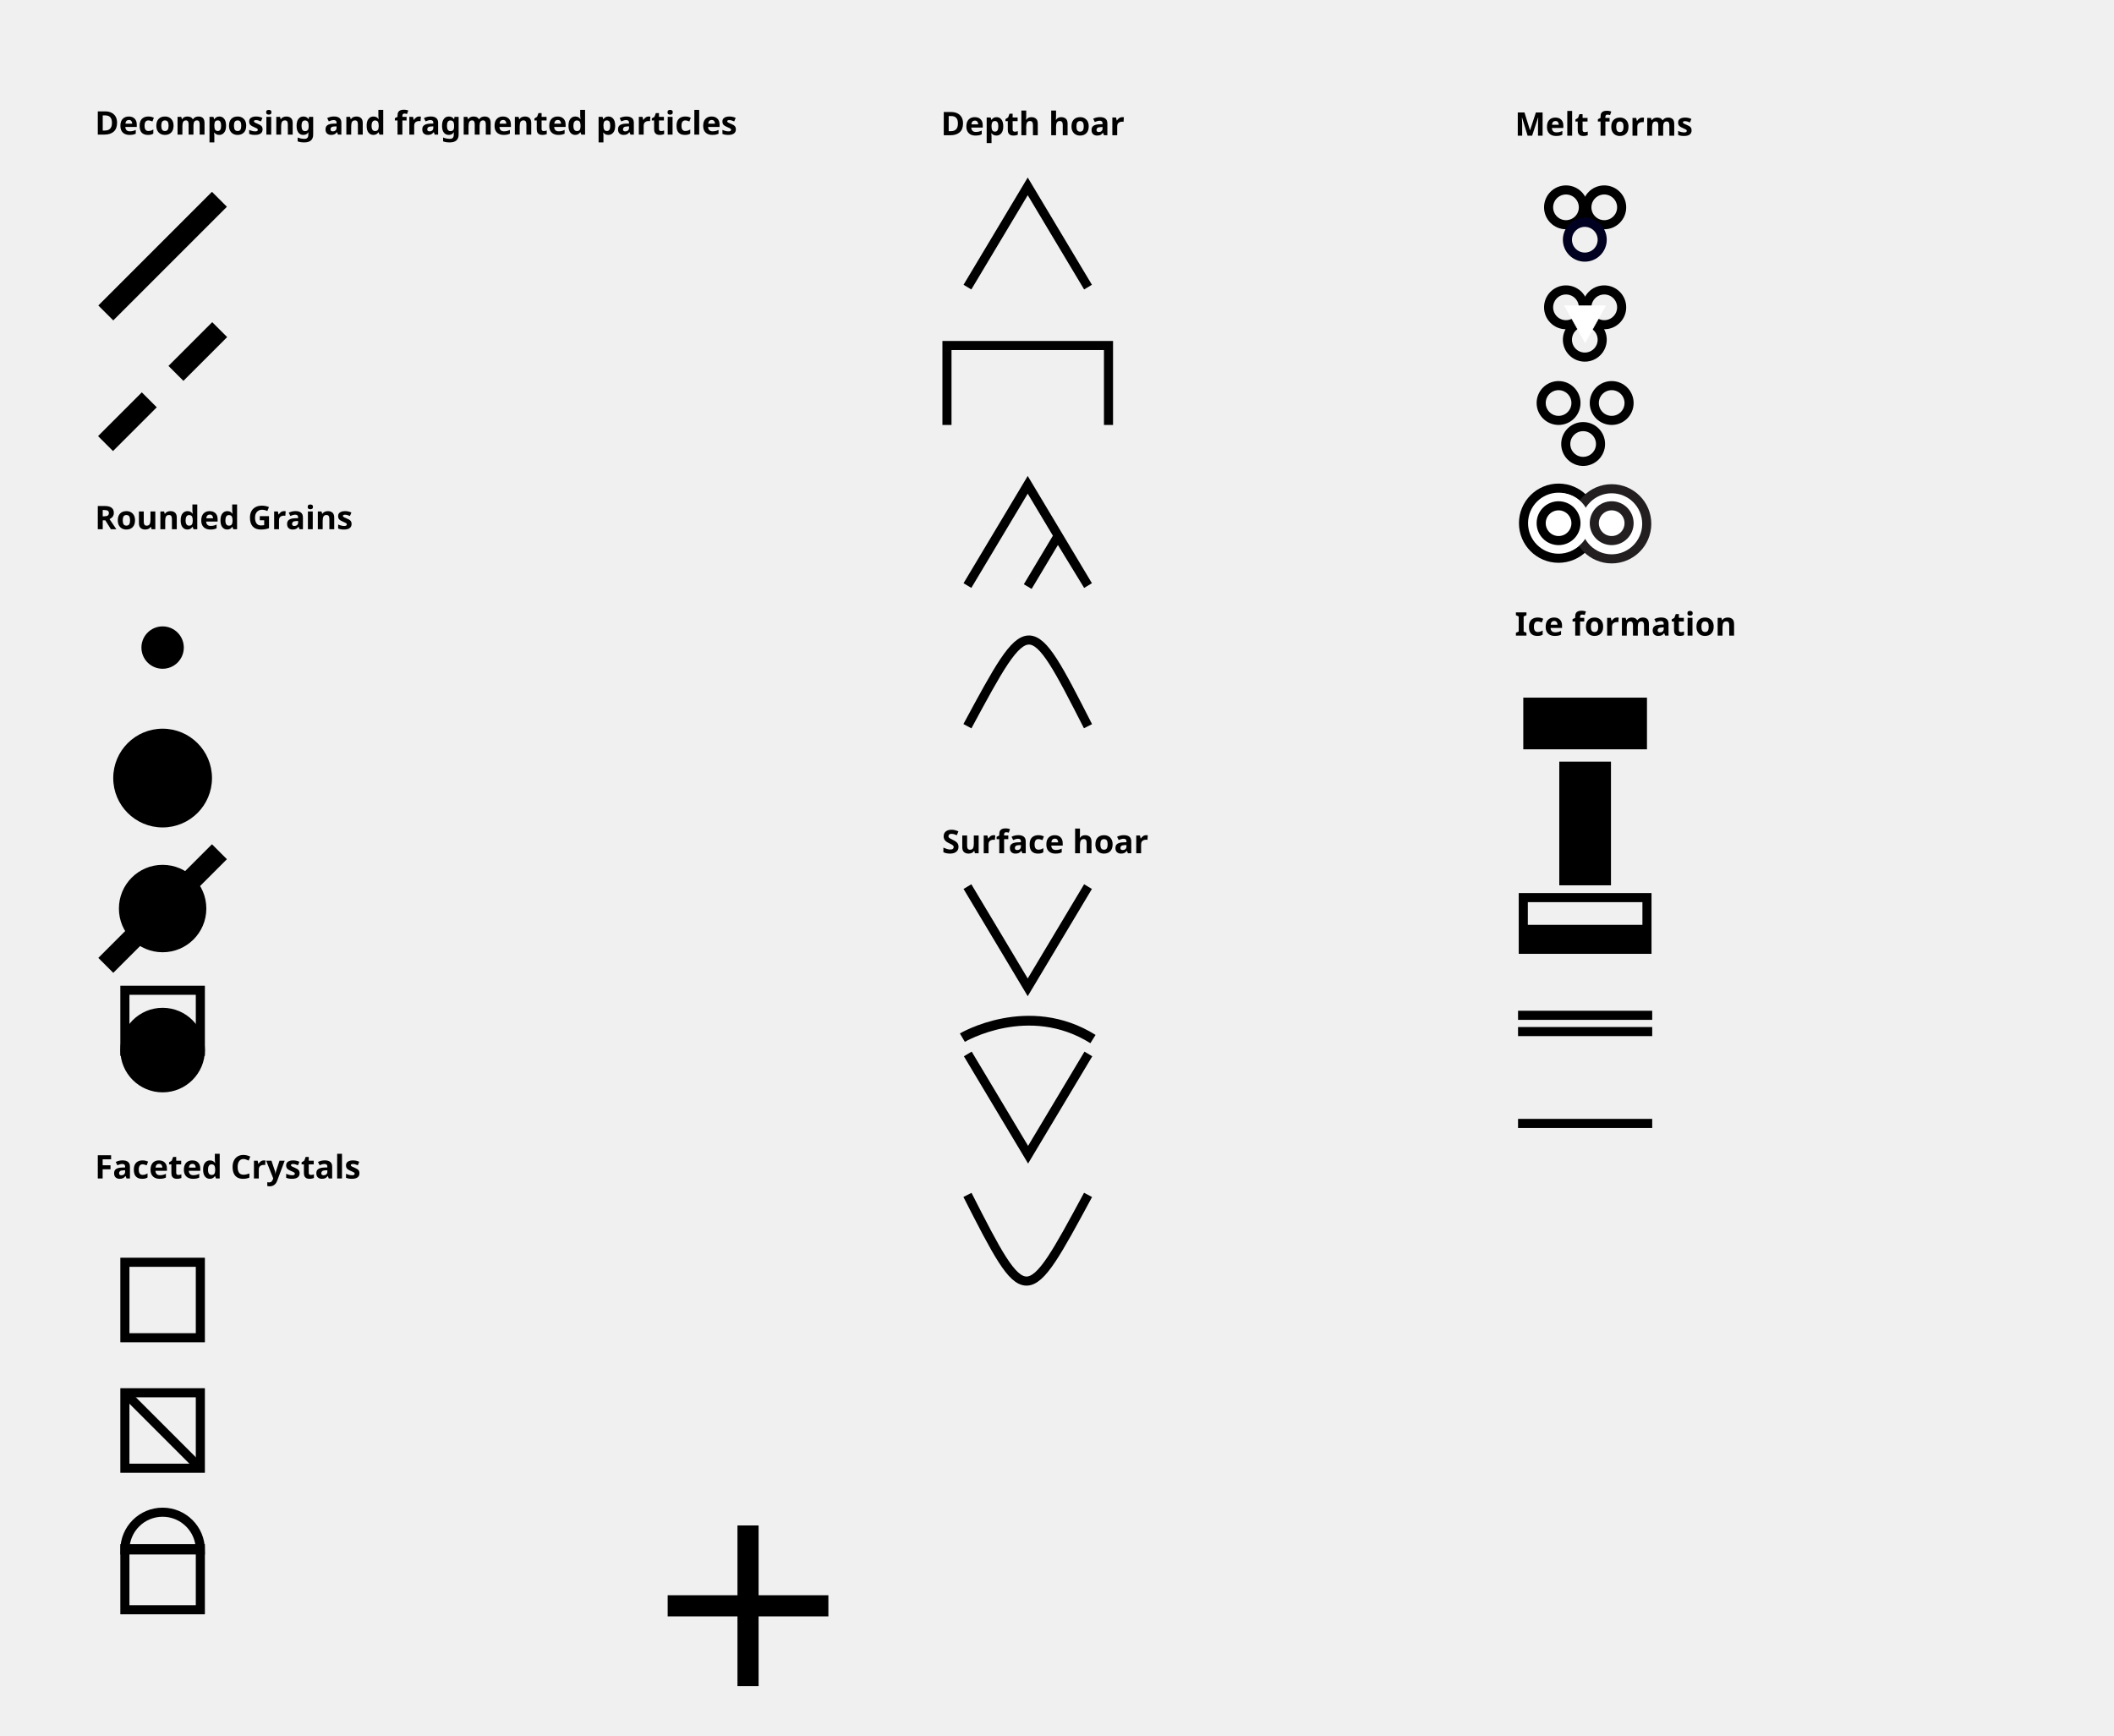
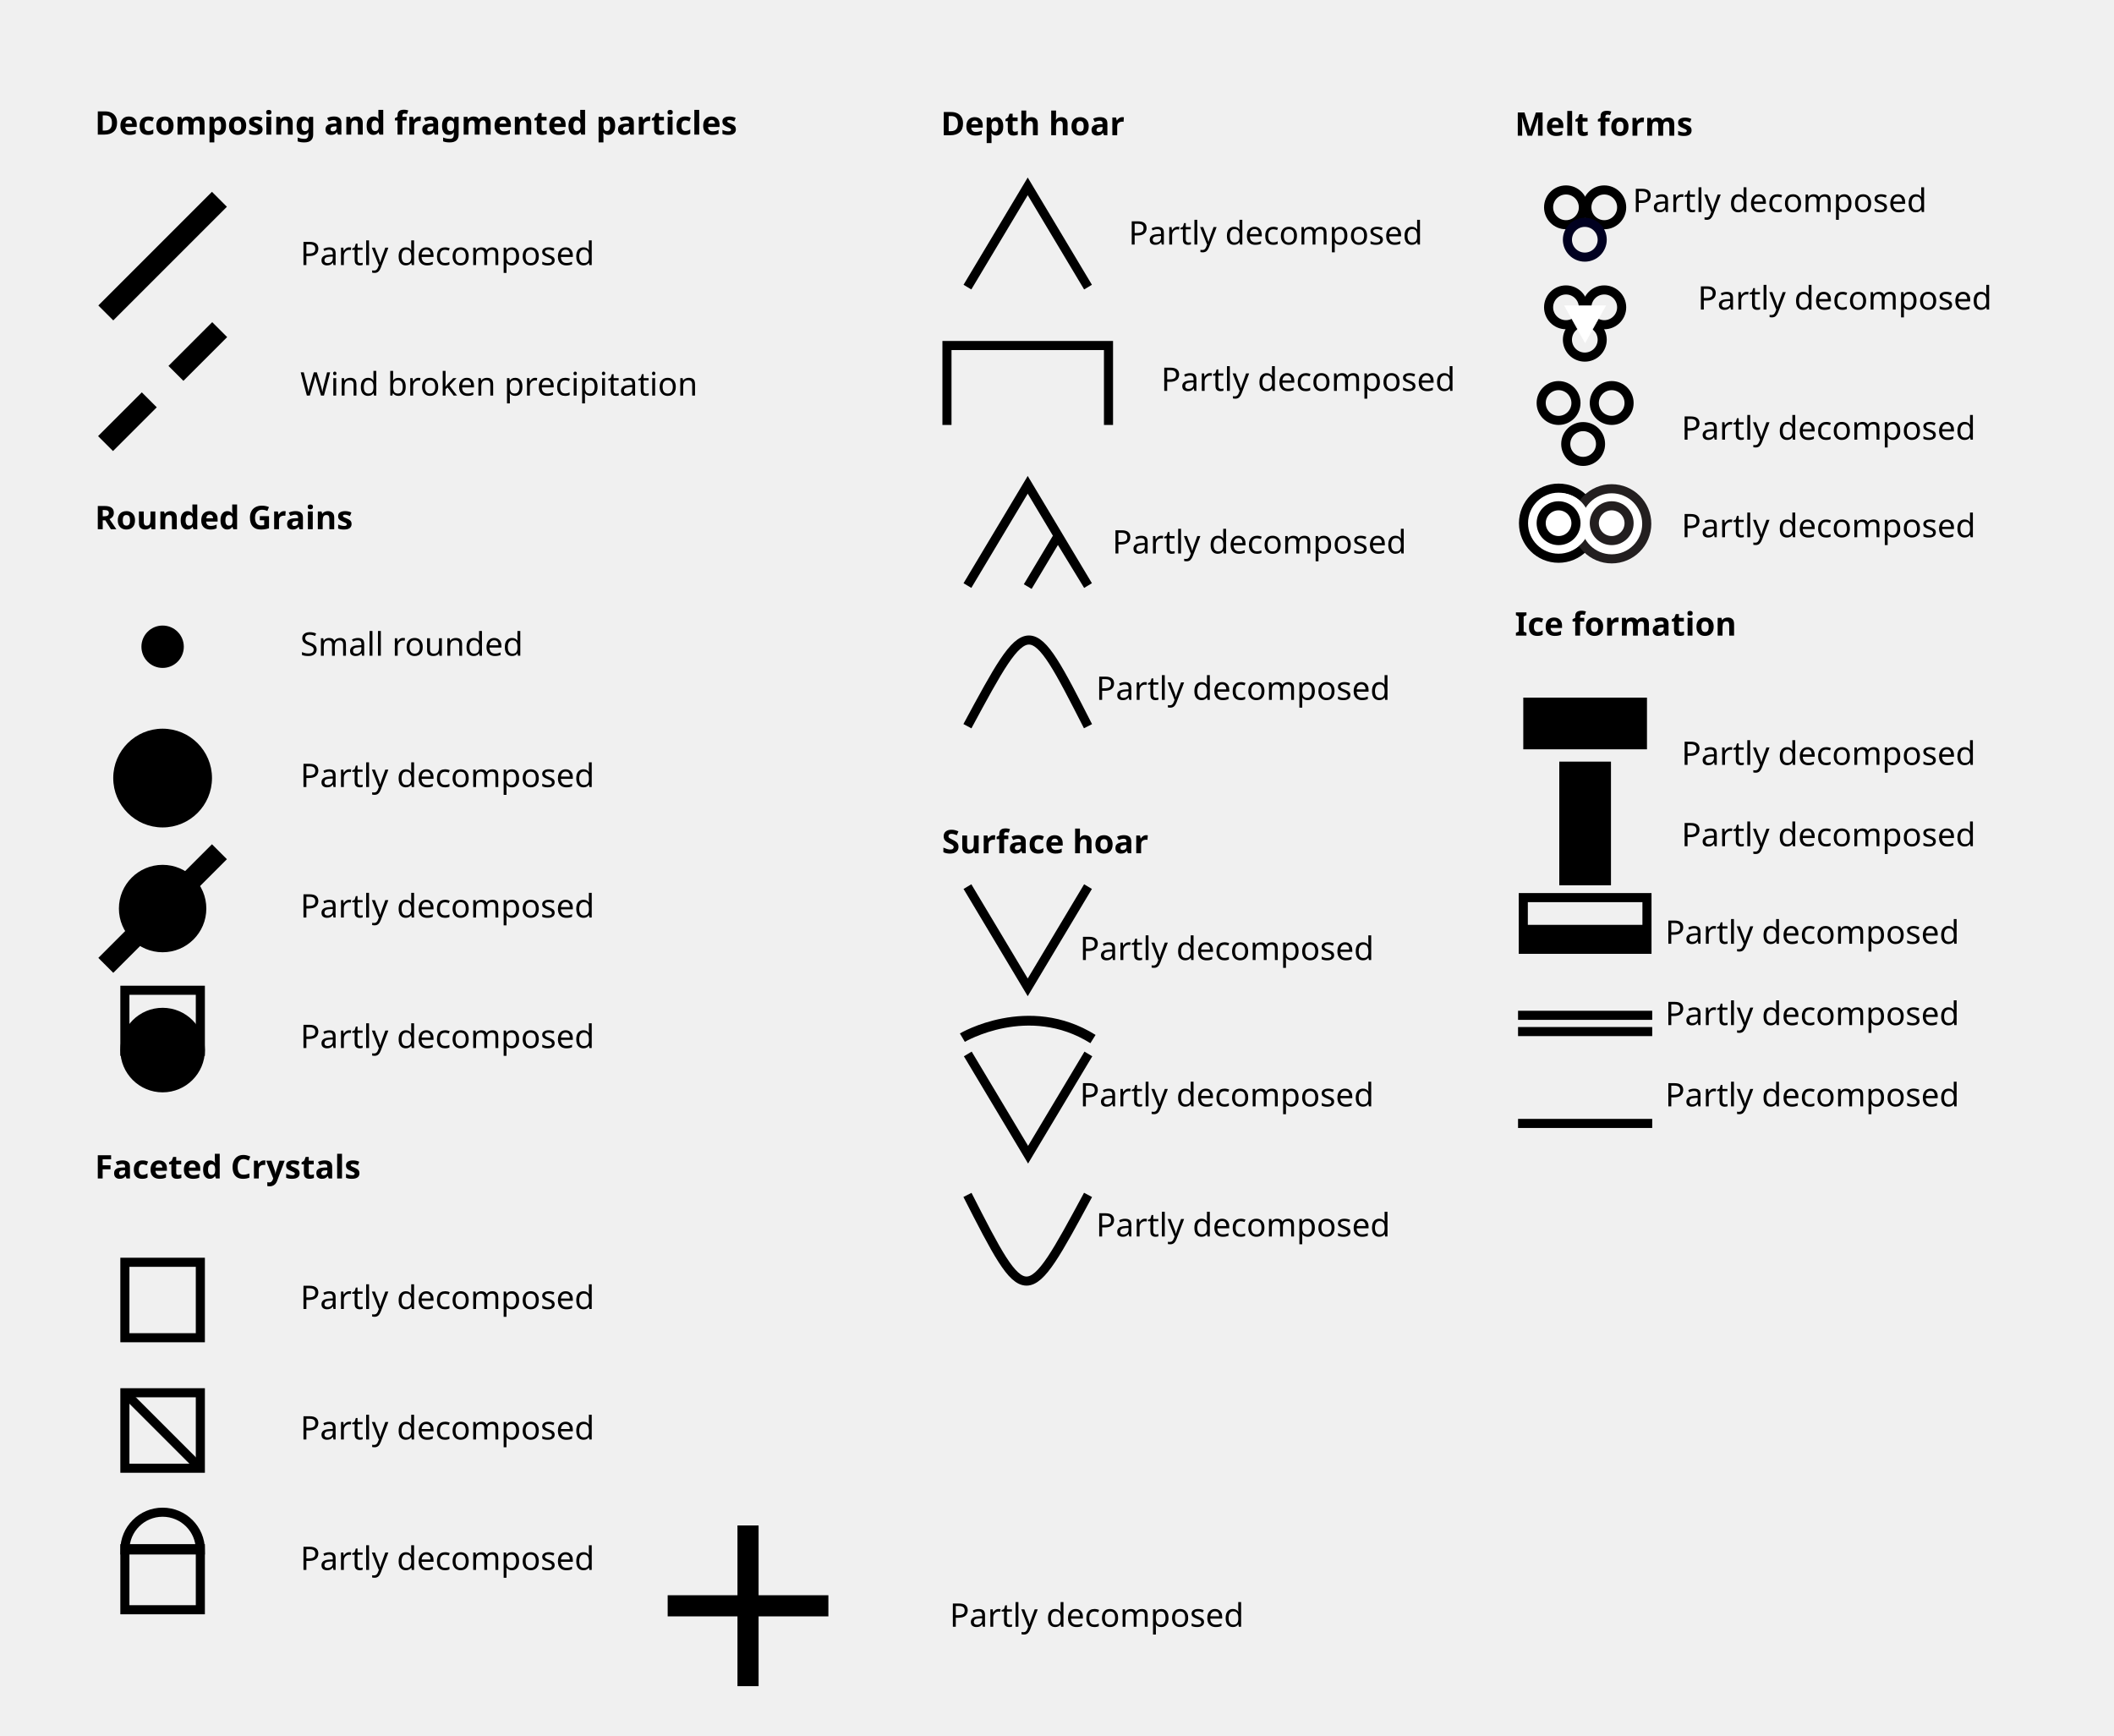
<svg xmlns="http://www.w3.org/2000/svg" id="svg3336" version="1.1" xml:space="preserve" width="2600" height="2135" viewBox="0 0 2600 2135">
  <defs id="defs3340">
    <clipPath clipPathUnits="userSpaceOnUse" id="clipPath3350">
      <path d="m 0,1708 2080,0 L 2080,0 0,0 0,1708 Z" id="path3352" />
    </clipPath>
    <clipPath clipPathUnits="userSpaceOnUse" id="clipPath3358">
      <path d="m 1173.13,261.387 171.69,0 0,-159.383 -171.69,0 0,159.383 z" id="path3360" />
    </clipPath>
    <clipPath clipPathUnits="userSpaceOnUse" id="clipPath3362">
      <path d="m 1173.13,261.387 171.69,0 0,-159.383 -171.69,0 0,159.383 z" id="path3364" />
    </clipPath>
    <mask maskUnits="userSpaceOnUse" x="0" y="0" width="1" height="1" id="mask3366">
      <g id="g3368">
        <g clip-path="url(#clipPath3358)" id="g3370">
          <path d="m 1173.127,261.387 171.692,0 0,-159.383 -171.692,0 0,159.383 z" style="fill:#000000;fill-opacity:1;fill-rule:nonzero;stroke:none" id="path3372" />
          <g id="g3374">
            <g id="g3376" />
            <g id="g3378">
              <g clip-path="url(#clipPath3362)" id="g3380">
                <g transform="translate(1215.862,219.0068)" id="g3382">
                  <path d="M 0,0 43.071,-77.333 86.142,0 0,0 Z" style="fill:#ffffff;fill-opacity:1;fill-rule:nonzero;stroke:none" id="path3384" />
                </g>
                <g transform="translate(1215.862,219.0068)" id="g3386">
                  <path d="M 0,0 43.071,-77.333 86.142,0 0,0 Z" style="fill:none;stroke:#ffffff;stroke-width:1;stroke-linecap:butt;stroke-linejoin:miter;stroke-miterlimit:10;stroke-dasharray:none;stroke-opacity:1" id="path3388" />
                </g>
              </g>
            </g>
          </g>
        </g>
      </g>
    </mask>
    <clipPath clipPathUnits="userSpaceOnUse" id="clipPath3394">
      <path d="m 1173.13,261.387 171.69,0 0,-159.383 -171.69,0 0,159.383 z" id="path3396" />
    </clipPath>
    <clipPath clipPathUnits="userSpaceOnUse" id="clipPath3420">
      <path d="m 0,1708 2080,0 L 2080,0 0,0 0,1708 Z" id="path3422" />
    </clipPath>
  </defs>
  <g id="g3344" transform="matrix(1.25,0,0,-1.25,0,2135)">
    <path d="m 197.123,391.768 -74.245,0 0,74.245 74.245,0 0,-74.245 z" style="fill:none;stroke:#000000;stroke-width:8.946;stroke-linecap:butt;stroke-linejoin:miter;stroke-miterlimit:10;stroke-dasharray:none;stroke-opacity:1" id="path3414" />
    <g id="g4685" transform="matrix(0.6889301,0,0,0.6889301,-177.4937,-490.5619)">
      <path d="m 543.765,977.662 -58.879,0 -48.89,0 c 0,29.759 24.125,53.885 53.885,53.885 29.76,0 53.885,-24.125 53.885,-53.885 z" style="fill:none;stroke:#000000;stroke-width:12.985;stroke-linecap:butt;stroke-linejoin:miter;stroke-miterlimit:10;stroke-dasharray:none;stroke-opacity:1" id="path3426" />
      <path id="path3428" style="fill:none;stroke:#000000;stroke-width:12.985;stroke-linecap:butt;stroke-linejoin:miter;stroke-miterlimit:10;stroke-dasharray:none;stroke-opacity:1" d="m 543.766,892.235 -107.769,0 0,87.214 107.769,0 0,-87.214 z" />
    </g>
    <path id="path3440" style="fill:#000000;fill-opacity:1;stroke:none;stroke-width:12.985;stroke-linecap:butt;stroke-linejoin:miter;stroke-miterlimit:10;stroke-dasharray:none;stroke-opacity:1" d="m 208.581,942.445 c 0,-26.83 -21.75,-48.581 -48.581,-48.581 -26.83,0 -48.581,21.75 -48.581,48.581 0,26.83 21.75,48.581 48.581,48.581 26.831,0 48.581,-21.75 48.581,-48.581 z" />
    <g id="g4610" transform="matrix(0.6889301,0,0,0.6889301,-170.6865,392.4316)">
      <path d="m 542.427,612 c 0,-34.478 -27.95,-62.427 -62.427,-62.427 -34.478,0 -62.427,27.95 -62.427,62.427 0,34.478 27.95,62.427 62.427,62.427 34.478,0 62.427,-27.95 62.427,-62.427 z" style="fill:#000000;fill-opacity:1;stroke:none;stroke-width:12.985;stroke-linecap:butt;stroke-linejoin:miter;stroke-miterlimit:10;stroke-dasharray:none;stroke-opacity:1" id="path3448" />
      <path d="m 563.975,681.058 -153.118,-153.118 -12.156,12.155 153.118,153.119 12.156,-12.156 z" style="fill:#000000;fill-opacity:1;fill-rule:nonzero;stroke:none" id="path3452" />
      <path d="m 562.637,682.481 -153.118,-153.118 -12.156,12.155 153.118,153.119 12.156,-12.156 z" style="fill:none;stroke:#000000;stroke-width:12.985;stroke-linecap:butt;stroke-linejoin:miter;stroke-miterlimit:10;stroke-dasharray:none;stroke-opacity:1" id="path3456" />
    </g>
    <g id="g4654" transform="matrix(0.6889301,0,0,0.6889301,-319.2122,22.99255)">
      <path d="m 641.704,1031.547 107.769,0 0,-87.214 -107.769,0 0,87.214 z" style="fill:none;stroke:#000000;stroke-width:12.985;stroke-linecap:butt;stroke-linejoin:miter;stroke-miterlimit:10;stroke-dasharray:none;stroke-opacity:1" id="path3460" />
      <path d="m 641.704,946.12 c 0,29.76 24.125,53.885 53.885,53.885 29.76,0 53.885,-24.125 53.885,-53.885 0,-29.759 -24.125,-53.885 -53.885,-53.885 -29.76,0 -53.885,24.125 -53.885,53.885" style="fill:#000000;fill-opacity:1;fill-rule:nonzero;stroke:none" id="path3464" />
      <path d="m 641.704,946.12 c 0,29.76 24.125,53.885 53.885,53.885 29.76,0 53.885,-24.125 53.885,-53.885 0,-29.759 -24.125,-53.885 -53.885,-53.885 -29.76,0 -53.885,24.125 -53.885,53.885 z" style="fill:none;stroke:#000000;stroke-width:12.985;stroke-linecap:butt;stroke-linejoin:miter;stroke-miterlimit:10;stroke-dasharray:none;stroke-opacity:1" id="path3468" />
    </g>
    <path id="path3472" style="fill:none;stroke:#000000;stroke-width:8.946;stroke-linecap:butt;stroke-linejoin:miter;stroke-miterlimit:10;stroke-dasharray:none;stroke-opacity:1" d="m 951.876,1425.51 59.324,99.124 59.324,-99.124" />
    <g id="g3474" transform="matrix(0.4708256,0,0,0.4708256,1090.668,1289.885)">
      <path d="m 0,0 0,166 -337.57,0 0,-166" style="fill:none;stroke:#000000;stroke-width:19;stroke-linecap:butt;stroke-linejoin:miter;stroke-miterlimit:10;stroke-dasharray:none;stroke-opacity:1" id="path3476" />
    </g>
    <path id="path3480" style="fill:none;stroke:#000000;stroke-width:8.946;stroke-linecap:butt;stroke-linejoin:miter;stroke-miterlimit:10;stroke-dasharray:none;stroke-opacity:1" d="m 1011.2,1130.844 29.662,49.562 29.662,-48.544 -59.324,99.124 -59.324,-99.124" />
    <g id="g3482" transform="matrix(0.4708256,0,0,0.4708256,951.876,835.6547)">
      <path d="M 0,0 126,-210.532 252,0" style="fill:none;stroke:#000000;stroke-width:19;stroke-linecap:butt;stroke-linejoin:miter;stroke-miterlimit:10;stroke-dasharray:none;stroke-opacity:1" id="path3484" />
    </g>
    <g id="g4634" transform="matrix(0.6889301,0,0,0.6889301,1130.031,1254.62)">
      <path d="m 621.081,219.177 c 0,-13.718 -11.121,-24.839 -24.839,-24.839 -13.719,0 -24.839,11.121 -24.839,24.839 0,13.718 11.121,24.839 24.839,24.839 13.719,0 24.839,-11.121 24.839,-24.839 z" style="fill:none;stroke:#000000;stroke-width:12.985;stroke-linecap:butt;stroke-linejoin:miter;stroke-miterlimit:10;stroke-dasharray:none;stroke-opacity:1" id="path3488" />
      <path d="m 675.755,219.177 c 0,-13.718 -11.121,-24.839 -24.839,-24.839 -13.719,0 -24.839,11.121 -24.839,24.839 0,13.718 11.121,24.839 24.839,24.839 13.719,0 24.839,-11.121 24.839,-24.839 z" style="fill:none;stroke:#000000;stroke-width:12.985;stroke-linecap:butt;stroke-linejoin:miter;stroke-miterlimit:10;stroke-dasharray:none;stroke-opacity:1" id="path3492" />
      <path d="m 647.971,172.916 c 0,-13.718 -11.121,-24.839 -24.839,-24.839 -13.719,0 -24.839,11.121 -24.839,24.839 0,13.718 11.121,24.839 24.839,24.839 13.719,0 24.839,-11.121 24.839,-24.839 z" style="fill:none;stroke:#000000;stroke-width:12.985;stroke-linecap:butt;stroke-linejoin:miter;stroke-miterlimit:10;stroke-dasharray:none;stroke-opacity:1" id="path3496" />
      <g transform="matrix(0.6834156,0,0,0.6834156,652.9868,221.5459)" id="g3498">
        <path id="path3500" style="fill:#ffffff;fill-opacity:1;fill-rule:nonzero;stroke:none" d="M 0,0 -86.142,0 -43.071,-77.333 0,0 Z" />
      </g>
      <g transform="matrix(0.6834156,0,0,0.6834156,652.9868,221.5459)" id="g3502">
        <path id="path3504" style="fill:none;stroke:#ffffff;stroke-width:1;stroke-linecap:butt;stroke-linejoin:miter;stroke-miterlimit:10;stroke-dasharray:none;stroke-opacity:1" d="M 0,0 -86.142,0 -43.071,-77.333 0,0 Z" />
      </g>
    </g>
    <g id="g4661" transform="matrix(0.6889301,0,0,0.6889301,897.6626,1036.111)">
      <g transform="matrix(0.6834156,0,0,0.6834156,947.7772,399.6911)" id="g3506">
        <path id="path3508" style="fill:none;stroke:#000000;stroke-width:19;stroke-linecap:butt;stroke-linejoin:miter;stroke-miterlimit:10;stroke-dasharray:none;stroke-opacity:1" d="m 0,0 c 0,-20.073 -16.272,-36.346 -36.346,-36.346 -20.074,0 -36.346,16.273 -36.346,36.346 0,20.073 16.272,36.346 36.346,36.346 C -16.272,36.346 0,20.073 0,0 Z" />
      </g>
      <g transform="matrix(0.6834156,0,0,0.6834156,1023.636,399.6911)" id="g3510">
        <path id="path3512" style="fill:none;stroke:#000000;stroke-width:19;stroke-linecap:butt;stroke-linejoin:miter;stroke-miterlimit:10;stroke-dasharray:none;stroke-opacity:1" d="m 0,0 c 0,-20.073 -16.272,-36.346 -36.346,-36.346 -20.074,0 -36.346,16.273 -36.346,36.346 0,20.073 16.272,36.346 36.346,36.346 C -16.272,36.346 0,20.073 0,0 Z" />
      </g>
      <g transform="matrix(0.6834156,0,0,0.6834156,982.868,341.139)" id="g3514">
        <path id="path3516" style="fill:none;stroke:#000000;stroke-width:19;stroke-linecap:butt;stroke-linejoin:miter;stroke-miterlimit:10;stroke-dasharray:none;stroke-opacity:1" d="m 0,0 c 0,-20.073 -16.272,-36.346 -36.346,-36.346 -20.074,0 -36.346,16.273 -36.346,36.346 0,20.073 16.272,36.346 36.346,36.346 C -16.272,36.346 0,20.073 0,0 Z" />
      </g>
    </g>
    <g id="g4669" transform="matrix(0.6889301,0,0,0.6889301,728.3096,934.9727)">
      <g transform="matrix(0.6834156,0,0,0.6834156,1218.836,374.8512)" id="g3518">
        <path id="path3520" style="fill:#ffffff;fill-opacity:1;fill-rule:nonzero;stroke:none" d="m 0,0 c 0,-40.468 -32.807,-73.273 -73.275,-73.273 -40.469,0 -73.277,32.805 -73.277,73.273 0,40.469 32.808,73.274 73.277,73.274 C -32.807,73.274 0,40.469 0,0" />
      </g>
      <g transform="matrix(0.6834156,0,0,0.6834156,1218.836,374.8512)" id="g3522">
        <path id="path3524" style="fill:none;stroke:#000000;stroke-width:19;stroke-linecap:butt;stroke-linejoin:miter;stroke-miterlimit:10;stroke-dasharray:none;stroke-opacity:1" d="m 0,0 c 0,-40.468 -32.807,-73.273 -73.275,-73.273 -40.469,0 -73.277,32.805 -73.277,73.273 0,40.469 32.808,73.274 73.277,73.274 C -32.807,73.274 0,40.469 0,0 Z" />
      </g>
      <g transform="matrix(0.6834156,0,0,0.6834156,1294.695,373.9803)" id="g3526">
        <path id="path3528" style="fill:#ffffff;fill-opacity:1;fill-rule:nonzero;stroke:none" d="m 0,0 c 0,-40.468 -32.807,-73.273 -73.275,-73.273 -40.469,0 -73.278,32.805 -73.278,73.273 0,40.469 32.809,73.274 73.278,73.274 C -32.807,73.274 0,40.469 0,0" />
      </g>
      <g transform="matrix(0.6834156,0,0,0.6834156,1294.695,373.9803)" id="g3530">
        <path id="path3532" style="fill:none;stroke:#231f20;stroke-width:19;stroke-linecap:butt;stroke-linejoin:miter;stroke-miterlimit:10;stroke-dasharray:none;stroke-opacity:1" d="m 0,0 c 0,-40.468 -32.807,-73.273 -73.275,-73.273 -40.469,0 -73.278,32.805 -73.278,73.273 0,40.469 32.809,73.274 73.278,73.274 C -32.807,73.274 0,40.469 0,0 Z" />
      </g>
      <g transform="matrix(0.6834156,0,0,0.6834156,1213.501,375.3471)" id="g3534">
        <path id="path3536" style="fill:#ffffff;fill-opacity:1;fill-rule:nonzero;stroke:none" d="m 0,0 c 0,-34.316 -27.82,-62.136 -62.137,-62.136 -34.317,0 -62.137,27.82 -62.137,62.136 0,34.316 27.82,62.136 62.137,62.136 C -27.82,62.136 0,34.316 0,0" />
      </g>
      <g transform="matrix(0.6834156,0,0,0.6834156,1193.598,374.8519)" id="g3538">
        <path id="path3540" style="fill:none;stroke:#000000;stroke-width:19;stroke-linecap:butt;stroke-linejoin:miter;stroke-miterlimit:10;stroke-dasharray:none;stroke-opacity:1" d="m 0,0 c 0,-20.073 -16.273,-36.346 -36.347,-36.346 -20.073,0 -36.346,16.273 -36.346,36.346 0,20.073 16.273,36.346 36.346,36.346 C -16.273,36.346 0,20.073 0,0 Z" />
      </g>
      <g transform="matrix(0.6834156,0,0,0.6834156,1269.457,374.8519)" id="g3542">
        <path id="path3544" style="fill:none;stroke:#231f20;stroke-width:19;stroke-linecap:butt;stroke-linejoin:miter;stroke-miterlimit:10;stroke-dasharray:none;stroke-opacity:1" d="m 0,0 c 0,-20.073 -16.273,-36.346 -36.347,-36.346 -20.073,0 -36.346,16.273 -36.346,36.346 0,20.073 16.273,36.346 36.346,36.346 C -16.273,36.346 0,20.073 0,0 Z" />
      </g>
    </g>
    <g id="g4646" transform="matrix(0.6889301,0,0,0.6889301,1121.229,1233.024)">
      <path d="m 633.858,393.33 c 0,-13.718 -11.121,-24.839 -24.839,-24.839 -13.719,0 -24.839,11.121 -24.839,24.839 0,13.718 11.121,24.839 24.839,24.839 13.719,0 24.839,-11.121 24.839,-24.839 z" style="fill:none;stroke:#000000;stroke-width:12.985;stroke-linecap:butt;stroke-linejoin:miter;stroke-miterlimit:10;stroke-dasharray:none;stroke-opacity:1" id="path3548" />
      <path d="m 688.531,393.33 c 0,-13.718 -11.121,-24.839 -24.839,-24.839 -13.719,0 -24.839,11.121 -24.839,24.839 0,13.718 11.121,24.839 24.839,24.839 13.719,0 24.839,-11.121 24.839,-24.839 z" style="fill:none;stroke:#000000;stroke-width:12.985;stroke-linecap:butt;stroke-linejoin:miter;stroke-miterlimit:10;stroke-dasharray:none;stroke-opacity:1" id="path3552" />
      <path d="m 660.748,347.068 c 0,-13.718 -11.12,-24.839 -24.839,-24.839 -13.719,0 -24.839,11.121 -24.839,24.839 0,13.718 11.12,24.839 24.839,24.839 13.72,0 24.839,-11.121 24.839,-24.839 z" style="fill:none;stroke:#000020;stroke-width:12.985;stroke-linecap:butt;stroke-linejoin:miter;stroke-miterlimit:10;stroke-dasharray:none;stroke-opacity:1" id="path3556" />
    </g>
    <path d="m 1620.481,970.729 -121.695,0 0,50.854 121.695,0 0,-50.854 z" style="fill:#000000;fill-opacity:1;fill-rule:nonzero;stroke:none" id="path3558" />
    <g id="g4617" transform="matrix(0.6889301,0,0,0.6889301,16.70254,1166.649)">
      <path d="M 290.637,490.482 137.519,337.363 l -12.156,12.155 153.118,153.119 12.156,-12.155 z" style="fill:#000000;fill-opacity:1;fill-rule:nonzero;stroke:none" id="path3562" />
      <path d="M 290.637,490.482 137.519,337.363 125.363,349.518 278.481,502.637 290.637,490.482 Z" style="fill:none;stroke:#000000;stroke-width:12.985;stroke-linecap:butt;stroke-linejoin:miter;stroke-miterlimit:10;stroke-dasharray:none;stroke-opacity:1" id="path3566" />
    </g>
    <g id="g4625" transform="matrix(0.6889301,0,0,0.6889301,-95.08747,1193.863)">
      <path d="m 352.805,164.316 -53.313,-53.313 -12.155,12.155 53.313,53.313 12.155,-12.155 z" style="fill:#000000;fill-opacity:1;fill-rule:nonzero;stroke:none" id="path3570" />
      <path d="M 352.734,164.579 299.421,111.266 287.266,123.421 340.579,176.734 352.734,164.579 Z" style="fill:none;stroke:#000000;stroke-width:12.985;stroke-linecap:butt;stroke-linejoin:miter;stroke-miterlimit:10;stroke-dasharray:none;stroke-opacity:1" id="path3574" />
      <path d="m 453.337,264.595 -53.313,-53.313 -12.155,12.155 53.313,53.313 12.155,-12.155 z" style="fill:#000000;fill-opacity:1;fill-rule:nonzero;stroke:none" id="path3578" />
      <path d="m 453.266,264.858 -53.313,-53.313 -12.155,12.155 53.313,53.313 12.155,-12.155 z" style="fill:none;stroke:#000000;stroke-width:12.985;stroke-linecap:butt;stroke-linejoin:miter;stroke-miterlimit:10;stroke-dasharray:none;stroke-opacity:1" id="path3582" />
    </g>
    <path id="path3472-3" style="fill:none;stroke:#000000;stroke-width:8.946;stroke-linecap:butt;stroke-linejoin:miter;stroke-miterlimit:10;stroke-dasharray:none;stroke-opacity:1" d="m 951.852,993.472 c 60.89,112.897 60.918,113.215 118.648,0" />
    <path id="path3472-3-6" style="fill:none;stroke:#000000;stroke-width:8.946;stroke-linecap:butt;stroke-linejoin:miter;stroke-miterlimit:10;stroke-dasharray:none;stroke-opacity:1" d="m 1070.548,532.3 c -60.89,-112.897 -60.918,-113.215 -118.648,0" />
    <g id="g4736" transform="matrix(0.6889301,0,0,0.6889301,-644.6704,-581.3283)">
      <path id="path3414-7" style="fill:none;stroke:#000000;stroke-width:12.985;stroke-linecap:butt;stroke-linejoin:miter;stroke-miterlimit:10;stroke-dasharray:none;stroke-opacity:1" d="m 1221.885,1226.115 -107.769,0 0,107.769 107.769,0 0,-107.769 z" />
      <path id="path4734" d="m 1120,1328 96,-96" style="fill:none;fill-rule:evenodd;stroke:#000000;stroke-width:12.985;stroke-linecap:butt;stroke-linejoin:miter;stroke-miterlimit:4;stroke-dasharray:none;stroke-opacity:1" />
    </g>
    <g id="g4770" transform="matrix(0.6889301,0,0,0.6889301,777.0084,689.1634)">
      <path id="path3558-5" style="fill:none;fill-opacity:1;fill-rule:nonzero;stroke:#000000;stroke-width:12.985;stroke-miterlimit:4;stroke-dasharray:none;stroke-opacity:1" d="m 1224.322,123.092 -176.644,0 0,73.816 176.644,0 0,-73.816 z" />
      <path id="path3558-5-3" style="fill:#000000;fill-opacity:1;fill-rule:nonzero;stroke:#000000;stroke-width:0.685;stroke-opacity:1" d="m 1224.356,123.058 -176.712,0 0,34.605 176.712,0 0,-34.605 z" />
    </g>
    <text xml:space="preserve" style="font-style:normal;font-weight:normal;font-size:32px;line-height:125%;font-family:sans-serif;letter-spacing:0px;word-spacing:0px;fill:#000000;fill-opacity:1;stroke:none;stroke-width:1px;stroke-linecap:butt;stroke-linejoin:miter;stroke-opacity:1" x="93.353" y="-1575.561" id="text4239" transform="scale(1,-1)">
      <tspan x="93.353" y="-1575.561" id="tspan4243" style="font-weight:bold">Decomposing and fragmented particles</tspan>
    </text>
    <text xml:space="preserve" style="font-style:normal;font-weight:normal;font-size:32px;line-height:125%;font-family:sans-serif;letter-spacing:0px;word-spacing:0px;fill:#000000;fill-opacity:1;stroke:none;stroke-width:1px;stroke-linecap:butt;stroke-linejoin:miter;stroke-opacity:1" x="93.353" y="-1187.293" id="text4247" transform="scale(1,-1)">
      <tspan id="tspan4249" x="93.353" y="-1187.293" style="font-weight:bold">Rounded Grains</tspan>
    </text>
    <text xml:space="preserve" style="font-style:normal;font-weight:normal;font-size:32px;line-height:125%;font-family:sans-serif;letter-spacing:0px;word-spacing:0px;fill:#000000;fill-opacity:1;stroke:none;stroke-width:1px;stroke-linecap:butt;stroke-linejoin:miter;stroke-opacity:1" x="93.353" y="-548.451" id="text4251" transform="scale(1,-1)">
      <tspan id="tspan4253" x="93.353" y="-548.451" style="font-weight:bold">Faceted Crystals</tspan>
    </text>
    <text xml:space="preserve" style="font-style:normal;font-weight:normal;font-size:32px;line-height:125%;font-family:sans-serif;letter-spacing:0px;word-spacing:0px;fill:#000000;fill-opacity:1;stroke:none;stroke-width:1px;stroke-linecap:butt;stroke-linejoin:miter;stroke-opacity:1" x="925.717" y="-1574.929" id="text4255" transform="scale(1,-1)">
      <tspan id="tspan4257" x="925.717" y="-1574.929" style="font-weight:bold">Depth hoar</tspan>
    </text>
    <text xml:space="preserve" style="font-style:normal;font-weight:normal;font-size:32px;line-height:125%;font-family:sans-serif;letter-spacing:0px;word-spacing:0px;fill:#000000;fill-opacity:1;stroke:none;stroke-width:1px;stroke-linecap:butt;stroke-linejoin:miter;stroke-opacity:1" x="926.748" y="-868.435" id="text4259" transform="scale(1,-1)">
      <tspan id="tspan4261" x="926.748" y="-868.435" style="font-weight:bold">Surface hoar</tspan>
    </text>
    <text xml:space="preserve" style="font-style:normal;font-weight:normal;font-size:32px;line-height:125%;font-family:sans-serif;letter-spacing:0px;word-spacing:0px;fill:#000000;fill-opacity:1;stroke:none;stroke-width:1px;stroke-linecap:butt;stroke-linejoin:miter;stroke-opacity:1" x="1490.491" y="-1574.517" id="text4263" transform="scale(1,-1)">
      <tspan id="tspan4265" x="1490.491" y="-1574.517" style="font-weight:bold">Melt forms</tspan>
    </text>
    <text xml:space="preserve" style="font-style:normal;font-weight:normal;font-size:32px;line-height:125%;font-family:sans-serif;letter-spacing:0px;word-spacing:0px;fill:#000000;fill-opacity:1;stroke:none;stroke-width:1px;stroke-linecap:butt;stroke-linejoin:miter;stroke-opacity:1" x="1490.491" y="-1082.608" id="text4267" transform="scale(1,-1)">
      <tspan id="tspan4269" x="1490.491" y="-1082.608" style="font-weight:bold">Ice formation</tspan>
    </text>
-     <path id="path3440-3" style="fill:#000000;fill-opacity:1;stroke:none;stroke-width:12.985;stroke-linecap:butt;stroke-linejoin:miter;stroke-miterlimit:10;stroke-dasharray:none;stroke-opacity:1" d="m 180.849,1070.834 c 0,-11.514 -9.334,-20.849 -20.849,-20.849 -11.514,0 -20.849,9.334 -20.849,20.849 0,11.514 9.334,20.849 20.849,20.849 11.514,0 20.849,-9.334 20.849,-20.849 z" />
+     <path id="path3440-3" style="fill:#000000;fill-opacity:1;stroke:none;stroke-width:12.985;stroke-linecap:butt;stroke-linejoin:miter;stroke-miterlimit:10;stroke-dasharray:none;stroke-opacity:1" d="m 180.849,1071.657 c 0,-11.514 -9.334,-20.849 -20.849,-20.849 -11.514,0 -20.849,9.334 -20.849,20.849 0,11.514 9.334,20.849 20.849,20.849 11.514,0 20.849,-9.334 20.849,-20.849 z" />
    <g id="g4306" transform="translate(-364.1688,-154.5541)">
      <g transform="matrix(0.4708256,0,0,0.4708256,1316.394,825.5413)" id="g3482-6">
        <path id="path3484-4" style="fill:none;stroke:#000000;stroke-width:19;stroke-linecap:butt;stroke-linejoin:miter;stroke-miterlimit:10;stroke-dasharray:none;stroke-opacity:1" d="M 0,0 126,-210.532 252,0" />
      </g>
      <path id="path4304" d="m 1311.062,841.585 c 0,0 64.938,38.415 128.51,-1.387" style="fill:none;fill-rule:evenodd;stroke:#000000;stroke-width:9.605;stroke-linecap:butt;stroke-linejoin:miter;stroke-miterlimit:4;stroke-dasharray:none;stroke-opacity:1" />
    </g>
    <path d="m 1585.06,958.622 0,-121.695 -50.854,0 0,121.695 50.854,0 z" style="fill:#000000;fill-opacity:1;fill-rule:nonzero;stroke:none" id="path3558-8" />
    <g id="g4343" transform="translate(115.633,105.0105)">
      <path id="path4326" d="m 1378,604 132,0" style="fill:none;fill-rule:evenodd;stroke:#000000;stroke-width:8.946;stroke-linecap:butt;stroke-linejoin:miter;stroke-miterlimit:4;stroke-dasharray:none;stroke-opacity:1" />
      <path id="path4326-5" d="m 1378,588 132,0" style="fill:none;fill-rule:evenodd;stroke:#000000;stroke-width:8.946;stroke-linecap:butt;stroke-linejoin:miter;stroke-miterlimit:4;stroke-dasharray:none;stroke-opacity:1" />
    </g>
    <path style="fill:none;fill-rule:evenodd;stroke:#000000;stroke-width:8.946;stroke-linecap:butt;stroke-linejoin:miter;stroke-miterlimit:4;stroke-dasharray:none;stroke-opacity:1" d="m 1493.633,602.629 132,0" id="path4326-9" />
    <g id="g4484" transform="translate(128,48)">
      <g transform="matrix(0.4871472,0.4871472,-0.4871472,0.4871472,711.2752,-225.9285)" id="g4617-3">
        <path id="path3562-6" style="fill:#000000;fill-opacity:1;fill-rule:nonzero;stroke:none" d="M 290.637,490.482 137.519,337.363 l -12.156,12.155 153.118,153.119 12.156,-12.155 z" />
        <path id="path3566-7" style="fill:none;stroke:#000000;stroke-width:12.985;stroke-linecap:butt;stroke-linejoin:miter;stroke-miterlimit:10;stroke-dasharray:none;stroke-opacity:1" d="M 290.637,490.482 137.519,337.363 125.363,349.518 278.481,502.637 290.637,490.482 Z" />
      </g>
      <g transform="matrix(0.4871472,-0.4871472,0.4871472,0.4871472,302.0716,-23.2752)" id="g4617-3-5">
        <path id="path3562-6-3" style="fill:#000000;fill-opacity:1;fill-rule:nonzero;stroke:none" d="M 290.637,490.482 137.519,337.363 l -12.156,12.155 153.118,153.119 12.156,-12.155 z" />
        <path id="path3566-7-5" style="fill:none;stroke:#000000;stroke-width:12.985;stroke-linecap:butt;stroke-linejoin:miter;stroke-miterlimit:10;stroke-dasharray:none;stroke-opacity:1" d="M 290.637,490.482 137.519,337.363 125.363,349.518 278.481,502.637 290.637,490.482 Z" />
      </g>
    </g>
+     <text xml:space="preserve" style="font-style:normal;font-weight:normal;font-size:32px;line-height:125%;font-family:sans-serif;letter-spacing:0px;word-spacing:0px;fill:#000000;fill-opacity:1;stroke:none;stroke-width:1px;stroke-linecap:butt;stroke-linejoin:miter;stroke-opacity:1" x="295.482" y="-1318.783" id="text4239-9" transform="scale(1,-1)">
+       <tspan x="295.482" y="-1318.783" id="tspan4243-2" style="font-style:normal;font-variant:normal;font-weight:normal;font-stretch:normal;font-family:sans-serif;-inkscape-font-specification:sans-serif">Wind broken precipitation</tspan>
+     </text>
+     <text xml:space="preserve" style="font-style:normal;font-weight:normal;font-size:32px;line-height:125%;font-family:sans-serif;letter-spacing:0px;word-spacing:0px;fill:#000000;fill-opacity:1;stroke:none;stroke-width:1px;stroke-linecap:butt;stroke-linejoin:miter;stroke-opacity:1" x="295.482" y="-1447.172" id="text4239-9-2" transform="scale(1,-1)">
+       <tspan x="295.482" y="-1447.172" id="tspan4243-2-8" style="font-style:normal;font-variant:normal;font-weight:normal;font-stretch:normal;font-family:sans-serif;-inkscape-font-specification:sans-serif">Partly decomposed</tspan>
+     </text>
+     <text xml:space="preserve" style="font-style:normal;font-weight:normal;font-size:32px;line-height:125%;font-family:sans-serif;letter-spacing:0px;word-spacing:0px;fill:#000000;fill-opacity:1;stroke:none;stroke-width:1px;stroke-linecap:butt;stroke-linejoin:miter;stroke-opacity:1" x="295.482" y="-1062.829" id="text4239-9-9" transform="scale(1,-1)">
+       <tspan x="295.482" y="-1062.829" id="tspan4243-2-7" style="font-style:normal;font-variant:normal;font-weight:normal;font-stretch:normal;font-family:sans-serif;-inkscape-font-specification:sans-serif">Small rounded</tspan>
+     </text>
+     <text xml:space="preserve" style="font-style:normal;font-weight:normal;font-size:32px;line-height:125%;font-family:sans-serif;letter-spacing:0px;word-spacing:0px;fill:#000000;fill-opacity:1;stroke:none;stroke-width:1px;stroke-linecap:butt;stroke-linejoin:miter;stroke-opacity:1" x="295.482" y="-933.617" id="text4239-9-3" transform="scale(1,-1)">
+       <tspan x="295.482" y="-933.617" id="tspan4243-2-6" style="font-style:normal;font-variant:normal;font-weight:normal;font-stretch:normal;font-family:sans-serif;-inkscape-font-specification:sans-serif">Partly decomposed</tspan>
+     </text>
+     <text xml:space="preserve" style="font-style:normal;font-weight:normal;font-size:32px;line-height:125%;font-family:sans-serif;letter-spacing:0px;word-spacing:0px;fill:#000000;fill-opacity:1;stroke:none;stroke-width:1px;stroke-linecap:butt;stroke-linejoin:miter;stroke-opacity:1" x="295.482" y="-805.229" id="text4239-9-1" transform="scale(1,-1)">
+       <tspan x="295.482" y="-805.229" id="tspan4243-2-2" style="font-style:normal;font-variant:normal;font-weight:normal;font-stretch:normal;font-family:sans-serif;-inkscape-font-specification:sans-serif">Partly decomposed</tspan>
+     </text>
+     <text xml:space="preserve" style="font-style:normal;font-weight:normal;font-size:32px;line-height:125%;font-family:sans-serif;letter-spacing:0px;word-spacing:0px;fill:#000000;fill-opacity:1;stroke:none;stroke-width:1px;stroke-linecap:butt;stroke-linejoin:miter;stroke-opacity:1" x="295.482" y="-676.84" id="text4239-9-93" transform="scale(1,-1)">
+       <tspan x="295.482" y="-676.84" id="tspan4243-2-1" style="font-style:normal;font-variant:normal;font-weight:normal;font-stretch:normal;font-family:sans-serif;-inkscape-font-specification:sans-serif">Partly decomposed</tspan>
+     </text>
+     <text xml:space="preserve" style="font-style:normal;font-weight:normal;font-size:32px;line-height:125%;font-family:sans-serif;letter-spacing:0px;word-spacing:0px;fill:#000000;fill-opacity:1;stroke:none;stroke-width:1px;stroke-linecap:butt;stroke-linejoin:miter;stroke-opacity:1" x="1110.42" y="-1467.405" id="text4239-9-94" transform="scale(1,-1)">
+       <tspan x="1110.42" y="-1467.405" id="tspan4243-2-78" style="font-style:normal;font-variant:normal;font-weight:normal;font-stretch:normal;font-family:sans-serif;-inkscape-font-specification:sans-serif">Partly decomposed</tspan>
+     </text>
+     <text xml:space="preserve" style="font-style:normal;font-weight:normal;font-size:32px;line-height:125%;font-family:sans-serif;letter-spacing:0px;word-spacing:0px;fill:#000000;fill-opacity:1;stroke:none;stroke-width:1px;stroke-linecap:butt;stroke-linejoin:miter;stroke-opacity:1" x="1142.42" y="-1323.405" id="text4239-9-4" transform="scale(1,-1)">
+       <tspan x="1142.42" y="-1323.405" id="tspan4243-2-5" style="font-style:normal;font-variant:normal;font-weight:normal;font-stretch:normal;font-family:sans-serif;-inkscape-font-specification:sans-serif">Partly decomposed</tspan>
+     </text>
+     <text xml:space="preserve" style="font-style:normal;font-weight:normal;font-size:32px;line-height:125%;font-family:sans-serif;letter-spacing:0px;word-spacing:0px;fill:#000000;fill-opacity:1;stroke:none;stroke-width:1px;stroke-linecap:butt;stroke-linejoin:miter;stroke-opacity:1" x="1094.42" y="-1163.405" id="text4239-9-0" transform="scale(1,-1)">
+       <tspan x="1094.42" y="-1163.405" id="tspan4243-2-3" style="font-style:normal;font-variant:normal;font-weight:normal;font-stretch:normal;font-family:sans-serif;-inkscape-font-specification:sans-serif">Partly decomposed</tspan>
+     </text>
+     <text xml:space="preserve" style="font-style:normal;font-weight:normal;font-size:32px;line-height:125%;font-family:sans-serif;letter-spacing:0px;word-spacing:0px;fill:#000000;fill-opacity:1;stroke:none;stroke-width:1px;stroke-linecap:butt;stroke-linejoin:miter;stroke-opacity:1" x="1078.42" y="-1019.405" id="text4239-9-6" transform="scale(1,-1)">
+       <tspan x="1078.42" y="-1019.405" id="tspan4243-2-10" style="font-style:normal;font-variant:normal;font-weight:normal;font-stretch:normal;font-family:sans-serif;-inkscape-font-specification:sans-serif">Partly decomposed</tspan>
+     </text>
+     <text xml:space="preserve" style="font-style:normal;font-weight:normal;font-size:32px;line-height:125%;font-family:sans-serif;letter-spacing:0px;word-spacing:0px;fill:#000000;fill-opacity:1;stroke:none;stroke-width:1px;stroke-linecap:butt;stroke-linejoin:miter;stroke-opacity:1" x="1062.42" y="-763.405" id="text4239-9-63" transform="scale(1,-1)">
+       <tspan x="1062.42" y="-763.405" id="tspan4243-2-20" style="font-style:normal;font-variant:normal;font-weight:normal;font-stretch:normal;font-family:sans-serif;-inkscape-font-specification:sans-serif">Partly decomposed</tspan>
+     </text>
+     <text xml:space="preserve" style="font-style:normal;font-weight:normal;font-size:32px;line-height:125%;font-family:sans-serif;letter-spacing:0px;word-spacing:0px;fill:#000000;fill-opacity:1;stroke:none;stroke-width:1px;stroke-linecap:butt;stroke-linejoin:miter;stroke-opacity:1" x="1062.42" y="-619.405" id="text4239-9-61" transform="scale(1,-1)">
+       <tspan x="1062.42" y="-619.405" id="tspan4243-2-55" style="font-style:normal;font-variant:normal;font-weight:normal;font-stretch:normal;font-family:sans-serif;-inkscape-font-specification:sans-serif">Partly decomposed</tspan>
+     </text>
+     <text xml:space="preserve" style="font-style:normal;font-weight:normal;font-size:32px;line-height:125%;font-family:sans-serif;letter-spacing:0px;word-spacing:0px;fill:#000000;fill-opacity:1;stroke:none;stroke-width:1px;stroke-linecap:butt;stroke-linejoin:miter;stroke-opacity:1" x="1078.42" y="-491.405" id="text4239-9-47" transform="scale(1,-1)">
+       <tspan x="1078.42" y="-491.405" id="tspan4243-2-65" style="font-style:normal;font-variant:normal;font-weight:normal;font-stretch:normal;font-family:sans-serif;-inkscape-font-specification:sans-serif">Partly decomposed</tspan>
+     </text>
+     <text xml:space="preserve" style="font-style:normal;font-weight:normal;font-size:32px;line-height:125%;font-family:sans-serif;letter-spacing:0px;word-spacing:0px;fill:#000000;fill-opacity:1;stroke:none;stroke-width:1px;stroke-linecap:butt;stroke-linejoin:miter;stroke-opacity:1" x="1606.42" y="-1499.405" id="text4239-9-69" transform="scale(1,-1)">
+       <tspan x="1606.42" y="-1499.405" id="tspan4243-2-37" style="font-style:normal;font-variant:normal;font-weight:normal;font-stretch:normal;font-family:sans-serif;-inkscape-font-specification:sans-serif">Partly decomposed</tspan>
+     </text>
+     <text xml:space="preserve" style="font-style:normal;font-weight:normal;font-size:32px;line-height:125%;font-family:sans-serif;letter-spacing:0px;word-spacing:0px;fill:#000000;fill-opacity:1;stroke:none;stroke-width:1px;stroke-linecap:butt;stroke-linejoin:miter;stroke-opacity:1" x="1670.42" y="-1403.405" id="text4239-9-45" transform="scale(1,-1)">
+       <tspan x="1670.42" y="-1403.405" id="tspan4243-2-25" style="font-style:normal;font-variant:normal;font-weight:normal;font-stretch:normal;font-family:sans-serif;-inkscape-font-specification:sans-serif">Partly decomposed</tspan>
+     </text>
+     <text xml:space="preserve" style="font-style:normal;font-weight:normal;font-size:32px;line-height:125%;font-family:sans-serif;letter-spacing:0px;word-spacing:0px;fill:#000000;fill-opacity:1;stroke:none;stroke-width:1px;stroke-linecap:butt;stroke-linejoin:miter;stroke-opacity:1" x="1654.42" y="-1275.405" id="text4239-9-474" transform="scale(1,-1)">
+       <tspan x="1654.42" y="-1275.405" id="tspan4243-2-4" style="font-style:normal;font-variant:normal;font-weight:normal;font-stretch:normal;font-family:sans-serif;-inkscape-font-specification:sans-serif">Partly decomposed</tspan>
+     </text>
+     <text xml:space="preserve" style="font-style:normal;font-weight:normal;font-size:32px;line-height:125%;font-family:sans-serif;letter-spacing:0px;word-spacing:0px;fill:#000000;fill-opacity:1;stroke:none;stroke-width:1px;stroke-linecap:butt;stroke-linejoin:miter;stroke-opacity:1" x="1654.42" y="-1179.405" id="text4239-9-30" transform="scale(1,-1)">
+       <tspan x="1654.42" y="-1179.405" id="tspan4243-2-786" style="font-style:normal;font-variant:normal;font-weight:normal;font-stretch:normal;font-family:sans-serif;-inkscape-font-specification:sans-serif">Partly decomposed</tspan>
+     </text>
+     <text xml:space="preserve" style="font-style:normal;font-weight:normal;font-size:32px;line-height:125%;font-family:sans-serif;letter-spacing:0px;word-spacing:0px;fill:#000000;fill-opacity:1;stroke:none;stroke-width:1px;stroke-linecap:butt;stroke-linejoin:miter;stroke-opacity:1" x="1654.42" y="-955.405" id="text4239-9-8" transform="scale(1,-1)">
+       <tspan x="1654.42" y="-955.405" id="tspan4243-2-84" style="font-style:normal;font-variant:normal;font-weight:normal;font-stretch:normal;font-family:sans-serif;-inkscape-font-specification:sans-serif">Partly decomposed</tspan>
+     </text>
+     <text xml:space="preserve" style="font-style:normal;font-weight:normal;font-size:32px;line-height:125%;font-family:sans-serif;letter-spacing:0px;word-spacing:0px;fill:#000000;fill-opacity:1;stroke:none;stroke-width:1px;stroke-linecap:butt;stroke-linejoin:miter;stroke-opacity:1" x="1654.42" y="-875.405" id="text4239-9-31" transform="scale(1,-1)">
+       <tspan x="1654.42" y="-875.405" id="tspan4243-2-49" style="font-style:normal;font-variant:normal;font-weight:normal;font-stretch:normal;font-family:sans-serif;-inkscape-font-specification:sans-serif">Partly decomposed</tspan>
+     </text>
+     <text xml:space="preserve" style="font-style:normal;font-weight:normal;font-size:32px;line-height:125%;font-family:sans-serif;letter-spacing:0px;word-spacing:0px;fill:#000000;fill-opacity:1;stroke:none;stroke-width:1px;stroke-linecap:butt;stroke-linejoin:miter;stroke-opacity:1" x="1638.42" y="-779.405" id="text4239-9-20" transform="scale(1,-1)">
+       <tspan x="1638.42" y="-779.405" id="tspan4243-2-68" style="font-style:normal;font-variant:normal;font-weight:normal;font-stretch:normal;font-family:sans-serif;-inkscape-font-specification:sans-serif">Partly decomposed</tspan>
+     </text>
+     <text xml:space="preserve" style="font-style:normal;font-weight:normal;font-size:32px;line-height:125%;font-family:sans-serif;letter-spacing:0px;word-spacing:0px;fill:#000000;fill-opacity:1;stroke:none;stroke-width:1px;stroke-linecap:butt;stroke-linejoin:miter;stroke-opacity:1" x="1638.42" y="-699.405" id="text4239-9-92" transform="scale(1,-1)">
+       <tspan x="1638.42" y="-699.405" id="tspan4243-2-66" style="font-style:normal;font-variant:normal;font-weight:normal;font-stretch:normal;font-family:sans-serif;-inkscape-font-specification:sans-serif">Partly decomposed</tspan>
+     </text>
+     <text xml:space="preserve" style="font-style:normal;font-weight:normal;font-size:32px;line-height:125%;font-family:sans-serif;letter-spacing:0px;word-spacing:0px;fill:#000000;fill-opacity:1;stroke:none;stroke-width:1px;stroke-linecap:butt;stroke-linejoin:miter;stroke-opacity:1" x="1638.42" y="-619.405" id="text4239-9-49" transform="scale(1,-1)">
+       <tspan x="1638.42" y="-619.405" id="tspan4243-2-50" style="font-style:normal;font-variant:normal;font-weight:normal;font-stretch:normal;font-family:sans-serif;-inkscape-font-specification:sans-serif">Partly decomposed</tspan>
+     </text>
+     <text xml:space="preserve" style="font-style:normal;font-weight:normal;font-size:32px;line-height:125%;font-family:sans-serif;letter-spacing:0px;word-spacing:0px;fill:#000000;fill-opacity:1;stroke:none;stroke-width:1px;stroke-linecap:butt;stroke-linejoin:miter;stroke-opacity:1" x="295.482" y="-420.063" id="text4239-9-48" transform="scale(1,-1)">
+       <tspan x="295.482" y="-420.063" id="tspan4243-2-71" style="font-style:normal;font-variant:normal;font-weight:normal;font-stretch:normal;font-family:sans-serif;-inkscape-font-specification:sans-serif">Partly decomposed</tspan>
+     </text>
+     <text xml:space="preserve" style="font-style:normal;font-weight:normal;font-size:32px;line-height:125%;font-family:sans-serif;letter-spacing:0px;word-spacing:0px;fill:#000000;fill-opacity:1;stroke:none;stroke-width:1px;stroke-linecap:butt;stroke-linejoin:miter;stroke-opacity:1" x="295.482" y="-291.674" id="text4239-9-7" transform="scale(1,-1)">
+       <tspan x="295.482" y="-291.674" id="tspan4243-2-27" style="font-style:normal;font-variant:normal;font-weight:normal;font-stretch:normal;font-family:sans-serif;-inkscape-font-specification:sans-serif">Partly decomposed</tspan>
+     </text>
+     <text xml:space="preserve" style="font-style:normal;font-weight:normal;font-size:32px;line-height:125%;font-family:sans-serif;letter-spacing:0px;word-spacing:0px;fill:#000000;fill-opacity:1;stroke:none;stroke-width:1px;stroke-linecap:butt;stroke-linejoin:miter;stroke-opacity:1" x="295.482" y="-163.285" id="text4239-9-22" transform="scale(1,-1)">
+       <tspan x="295.482" y="-163.285" id="tspan4243-2-61" style="font-style:normal;font-variant:normal;font-weight:normal;font-stretch:normal;font-family:sans-serif;-inkscape-font-specification:sans-serif">Partly decomposed</tspan>
+     </text>
+     <text xml:space="preserve" style="font-style:normal;font-weight:normal;font-size:32px;line-height:125%;font-family:sans-serif;letter-spacing:0px;word-spacing:0px;fill:#000000;fill-opacity:1;stroke:none;stroke-width:1px;stroke-linecap:butt;stroke-linejoin:miter;stroke-opacity:1" x="934.42" y="-107.405" id="text4239-9-06" transform="scale(1,-1)">
+       <tspan x="934.42" y="-107.405" id="tspan4243-2-15" style="font-style:normal;font-variant:normal;font-weight:normal;font-stretch:normal;font-family:sans-serif;-inkscape-font-specification:sans-serif">Partly decomposed</tspan>
+     </text>
  </g>
</svg>
